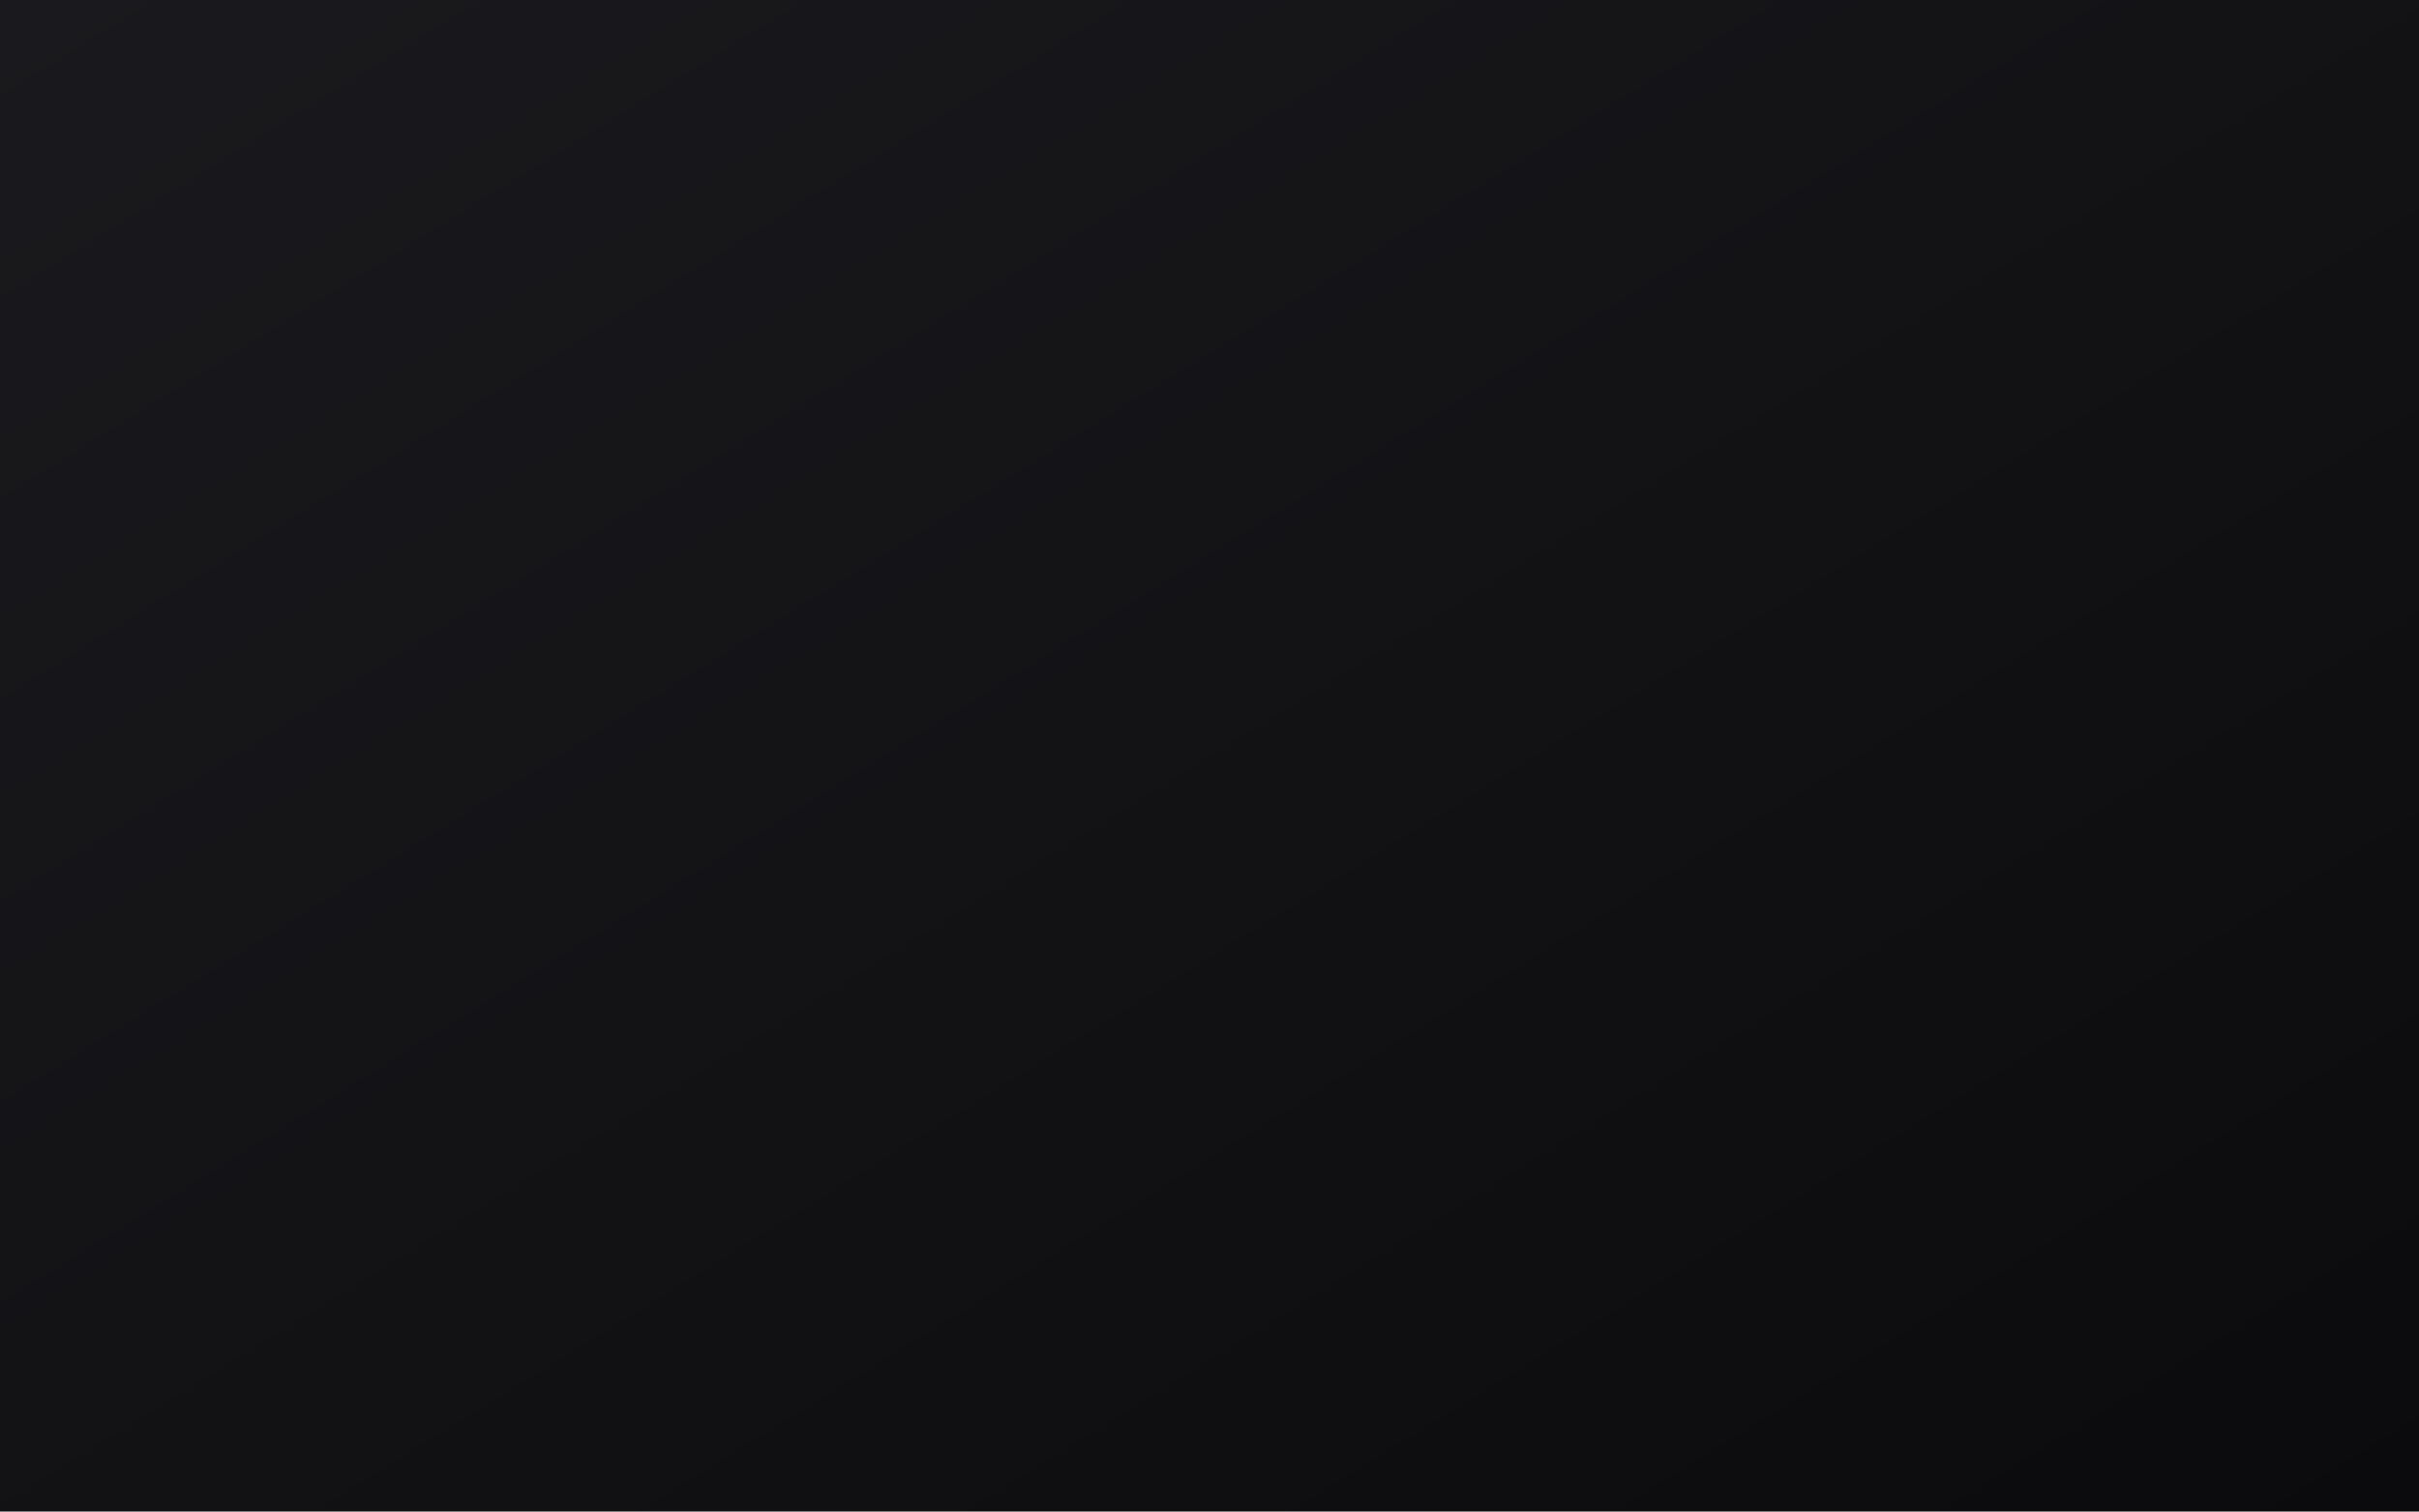
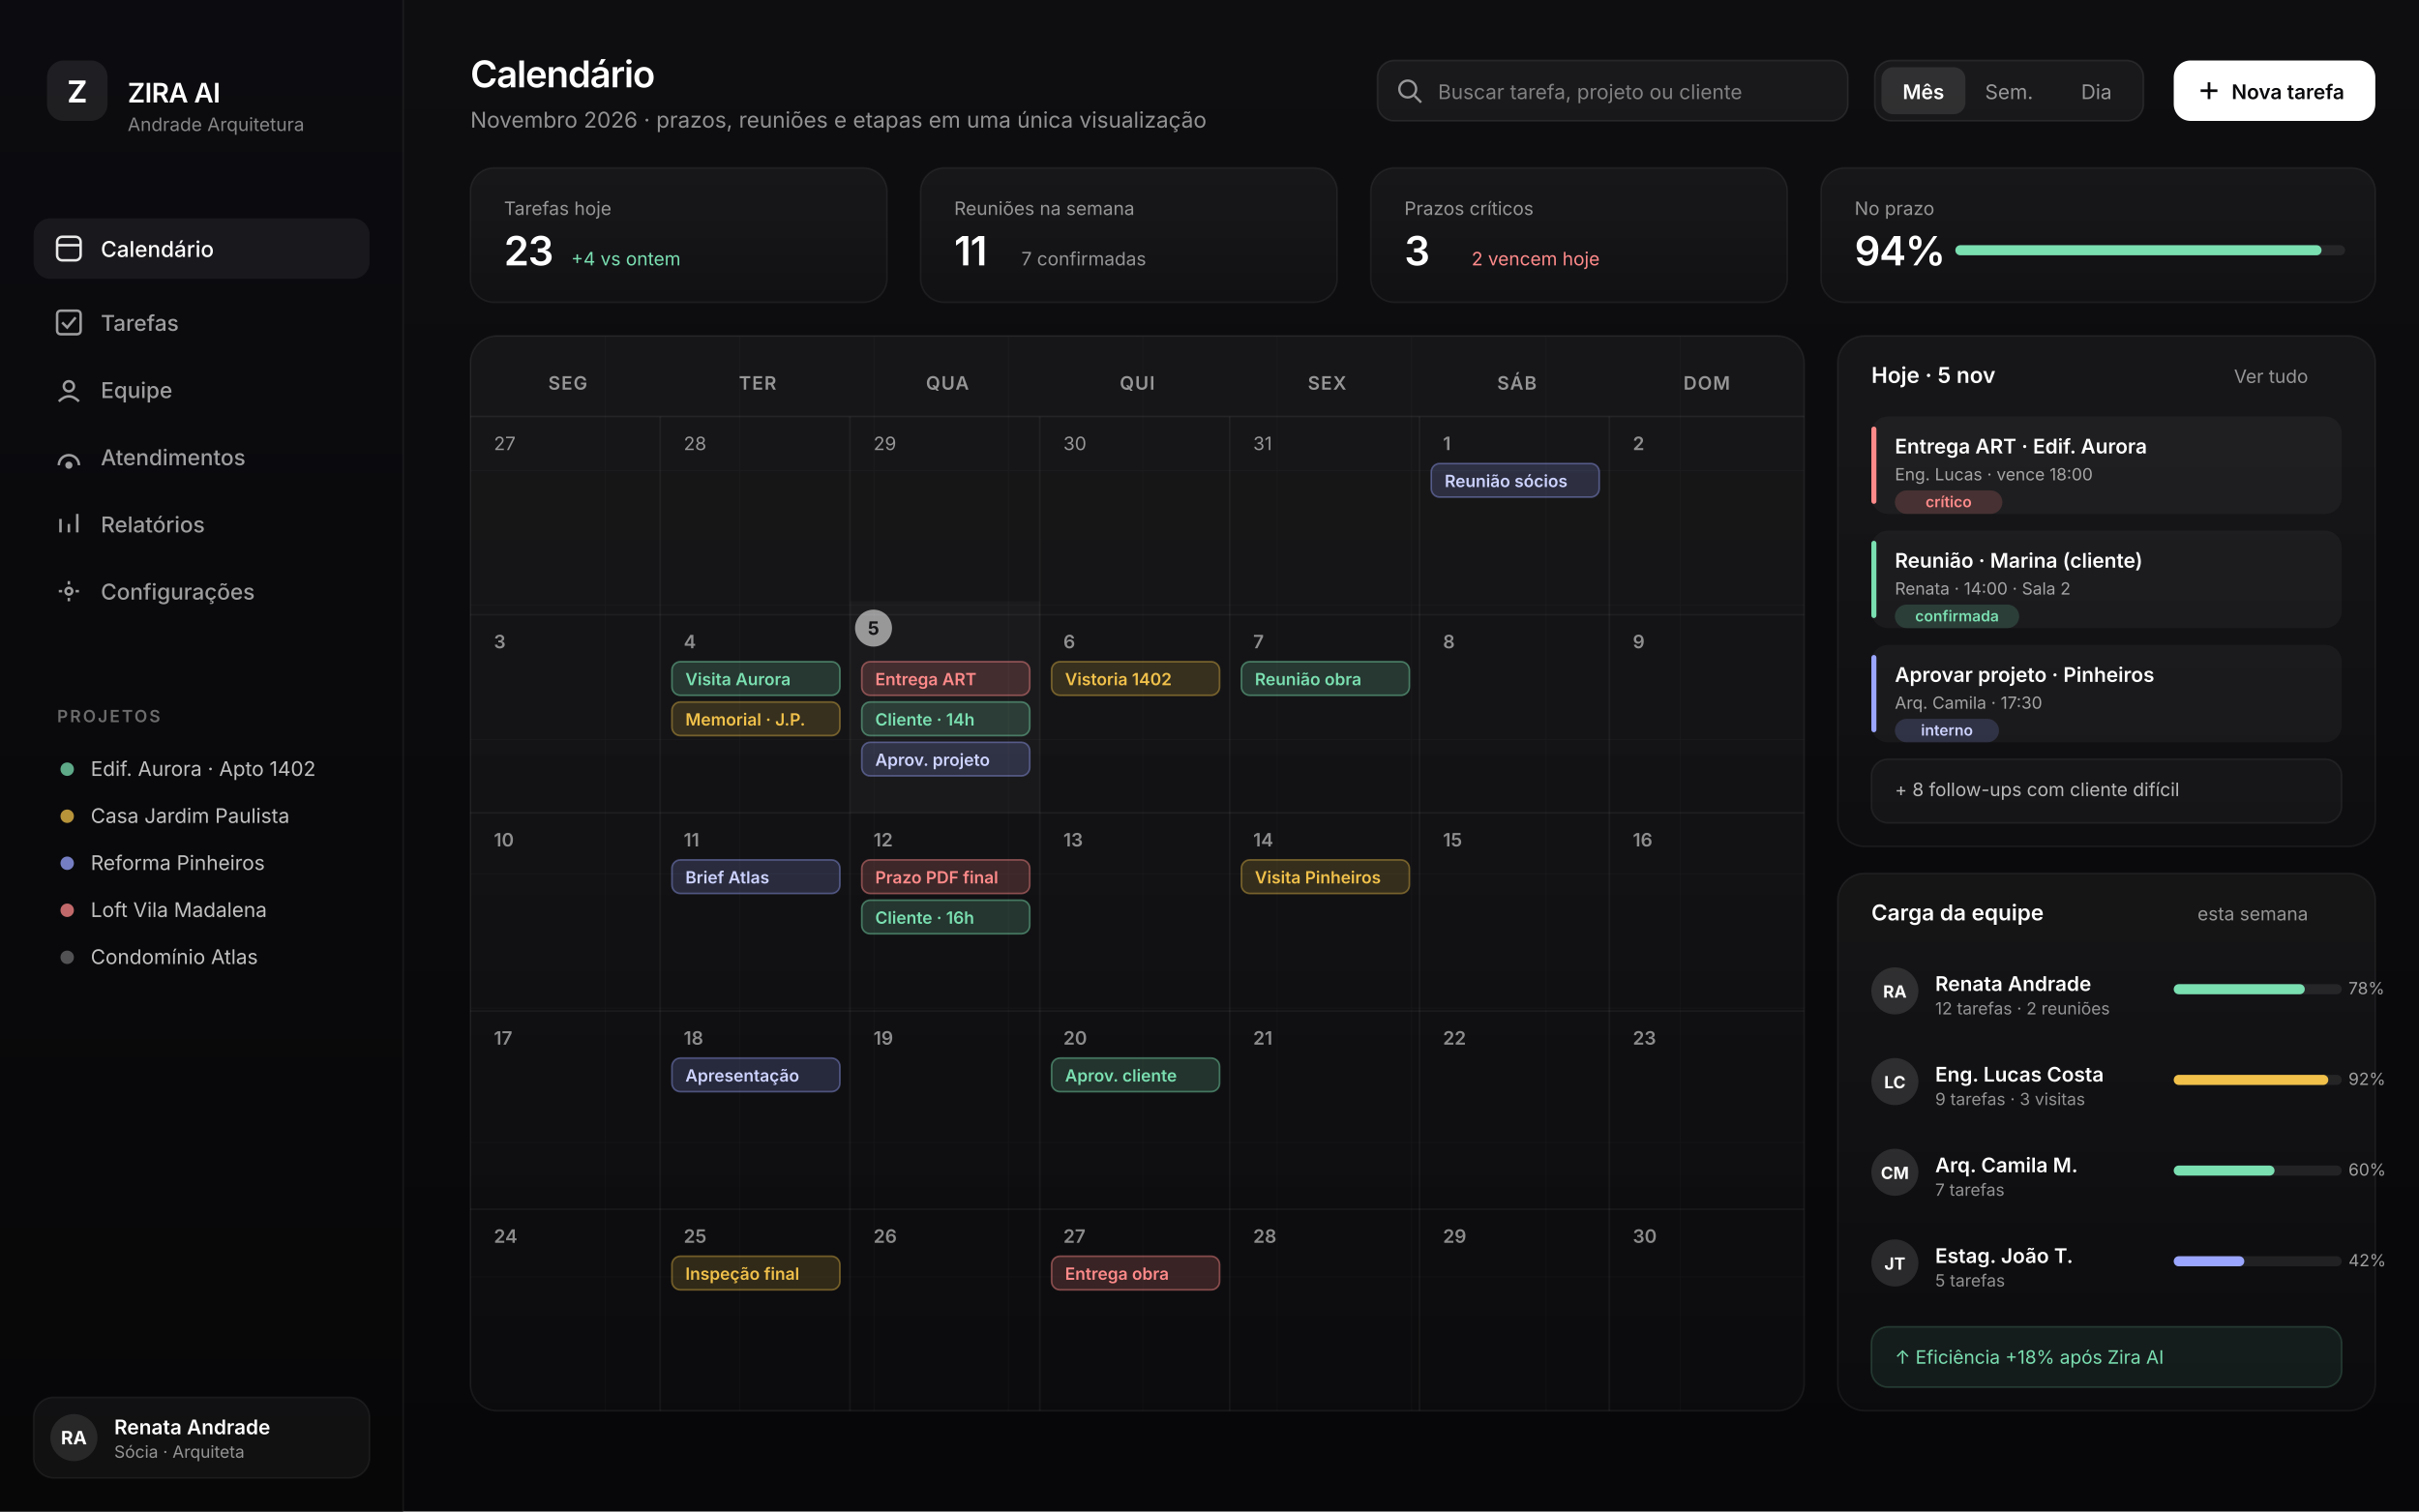
- <svg xmlns="http://www.w3.org/2000/svg" width="1440" height="900" viewBox="0 0 1440 900" role="presentation">
+ <svg xmlns="http://www.w3.org/2000/svg" width="1440" height="900" viewBox="0 0 1440 900" role="presentation" font-family="-apple-system, 'SF Pro Display', 'Inter', system-ui, sans-serif">
  <defs>
-     <linearGradient id="plugMacBg" x1="0" y1="0" x2="1" y2="1">
-       <stop offset="0%" stop-color="#1a1a1e" />
-       <stop offset="100%" stop-color="#0b0b0d" />
+     <linearGradient id="mbBg" x1="0" y1="0" x2="0" y2="1">
+       <stop offset="0%" stop-color="#0e0e11" />
+       <stop offset="100%" stop-color="#070709" />
    </linearGradient>
+     <linearGradient id="mbSide" x1="0" y1="0" x2="0" y2="1">
+       <stop offset="0%" stop-color="#0c0c10" />
+       <stop offset="100%" stop-color="#070708" />
+     </linearGradient>
+     <linearGradient id="mbCard" x1="0" y1="0" x2="0" y2="1">
+       <stop offset="0%" stop-color="rgba(255,255,255,0.045)" />
+       <stop offset="100%" stop-color="rgba(255,255,255,0.015)" />
+     </linearGradient>
+     <linearGradient id="mbHeat" x1="0" y1="0" x2="1" y2="0">
+       <stop offset="0%" stop-color="#0e0e11" />
+       <stop offset="40%" stop-color="#1d1d22" />
+       <stop offset="80%" stop-color="#3a3a44" />
+       <stop offset="100%" stop-color="#5b5b66" />
+     </linearGradient>
+     <pattern id="mbGrid" width="80" height="80" patternUnits="userSpaceOnUse">
+       <path d="M80 0 L0 0 0 80" fill="none" stroke="rgba(255,255,255,0.025)" stroke-width="1" />
+     </pattern>
  </defs>
-   <rect width="1440" height="900" fill="url(#plugMacBg)" />
+   <rect width="1440" height="900" fill="url(#mbBg)" />
+   <rect x="0" y="0" width="240" height="900" fill="url(#mbSide)" />
+   <line x1="240" y1="0" x2="240" y2="900" stroke="rgba(255,255,255,0.06)" />
+   <g transform="translate(28 36)">
+     <rect x="0" y="0" width="36" height="36" rx="10" fill="rgba(255,255,255,0.08)" />
+     <text x="18" y="25" font-size="18" font-weight="700" fill="#ffffff" text-anchor="middle" letter-spacing="-0.5">Z</text>
+   </g>
+   <text x="76" y="61" font-size="16" font-weight="600" fill="#ffffff" letter-spacing="-0.3">ZIRA AI</text>
+   <text x="76" y="78" font-size="11" fill="#ffffff" opacity="0.5">Andrade Arquitetura</text>
+   <g font-size="13" font-weight="500" fill="#ffffff">
+     <g transform="translate(20 130)">
+       <rect x="0" y="0" width="200" height="36" rx="10" fill="rgba(255,255,255,0.06)" />
+       <g transform="translate(14 11)" stroke="#ffffff" stroke-width="1.5" fill="none" opacity="0.9">
+         <rect x="0" y="0" width="14" height="14" rx="3" />
+         <path d="M0 5 L14 5" />
+       </g>
+       <text x="40" y="23">Calendário</text>
+     </g>
+     <g transform="translate(20 174)" opacity="0.6">
+       <g transform="translate(14 11)" stroke="#ffffff" stroke-width="1.5" fill="none">
+         <rect x="0" y="0" width="14" height="14" rx="2" />
+         <path d="M3 7 L6 10 L11 4" />
+       </g>
+       <text x="40" y="23">Tarefas</text>
+     </g>
+     <g transform="translate(20 214)" opacity="0.6">
+       <g transform="translate(14 11)" stroke="#ffffff" stroke-width="1.5" fill="none">
+         <circle cx="7" cy="5" r="3" />
+         <path d="M1 14 q6 -6 12 0" />
+       </g>
+       <text x="40" y="23">Equipe</text>
+     </g>
+     <g transform="translate(20 254)" opacity="0.6">
+       <g transform="translate(14 11)" stroke="#ffffff" stroke-width="1.5" fill="none">
+         <path d="M1 12 a6 6 0 1 1 12 0" />
+         <circle cx="7" cy="12" r="1.4" fill="#ffffff" />
+       </g>
+       <text x="40" y="23">Atendimentos</text>
+     </g>
+     <g transform="translate(20 294)" opacity="0.6">
+       <g transform="translate(14 11)" stroke="#ffffff" stroke-width="1.5" fill="none">
+         <path d="M2 12 L2 4 M7 12 L7 7 M12 12 L12 1" />
+       </g>
+       <text x="40" y="23">Relatórios</text>
+     </g>
+     <g transform="translate(20 334)" opacity="0.6">
+       <g transform="translate(14 11)" stroke="#ffffff" stroke-width="1.5" fill="none">
+         <circle cx="7" cy="7" r="2" />
+         <path d="M7 1 L7 3 M7 11 L7 13 M1 7 L3 7 M11 7 L13 7" />
+       </g>
+       <text x="40" y="23">Configurações</text>
+     </g>
+   </g>
+   <text x="34" y="430" font-size="10" font-weight="600" fill="#ffffff" opacity="0.4" letter-spacing="1.2">PROJETOS</text>
+   <g font-size="12" fill="#ffffff" opacity="0.75">
+     <g transform="translate(34 450)">
+       <circle cx="6" cy="8" r="4" fill="#7adfb1" />
+       <text x="20" y="12">Edif. Aurora · Apto 1402</text>
+     </g>
+     <g transform="translate(34 478)">
+       <circle cx="6" cy="8" r="4" fill="#f1c14a" />
+       <text x="20" y="12">Casa Jardim Paulista</text>
+     </g>
+     <g transform="translate(34 506)">
+       <circle cx="6" cy="8" r="4" fill="#9aa6ff" />
+       <text x="20" y="12">Reforma Pinheiros</text>
+     </g>
+     <g transform="translate(34 534)">
+       <circle cx="6" cy="8" r="4" fill="#ff8a8a" />
+       <text x="20" y="12">Loft Vila Madalena</text>
+     </g>
+     <g transform="translate(34 562)">
+       <circle cx="6" cy="8" r="4" fill="rgba(255,255,255,0.4)" />
+       <text x="20" y="12">Condomínio Atlas</text>
+     </g>
+   </g>
+   <g transform="translate(20 832)">
+     <rect x="0" y="0" width="200" height="48" rx="12" fill="rgba(255,255,255,0.04)" stroke="rgba(255,255,255,0.06)" />
+     <circle cx="24" cy="24" r="14" fill="rgba(255,255,255,0.1)" />
+     <text x="24" y="28" font-size="11" font-weight="700" fill="#ffffff" text-anchor="middle">RA</text>
+     <text x="48" y="22" font-size="12" font-weight="600" fill="#ffffff">Renata Andrade</text>
+     <text x="48" y="36" font-size="10" fill="#ffffff" opacity="0.55">Sócia · Arquiteta</text>
+   </g>
+   <g transform="translate(280 32)">
+     <text x="0" y="20" font-size="22" font-weight="600" fill="#ffffff" letter-spacing="-0.6">Calendário</text>
+     <text x="0" y="44" font-size="13" fill="#ffffff" opacity="0.55">Novembro 2026 · prazos, reuniões e etapas em uma única visualização</text>
+   </g>
+   <g transform="translate(820 36)">
+     <rect x="0" y="0" width="280" height="36" rx="10" fill="rgba(255,255,255,0.05)" stroke="rgba(255,255,255,0.08)" />
+     <g transform="translate(12 11)" stroke="#ffffff" stroke-width="1.4" fill="none" opacity="0.55">
+       <circle cx="6" cy="6" r="5" />
+       <path d="M10 10 L14 14" />
+     </g>
+     <text x="36" y="23" font-size="12" fill="#ffffff" opacity="0.45">Buscar tarefa, projeto ou cliente</text>
+   </g>
+   <g transform="translate(1116 36)">
+     <rect x="0" y="0" width="160" height="36" rx="10" fill="rgba(255,255,255,0.05)" stroke="rgba(255,255,255,0.08)" />
+     <rect x="4" y="4" width="50" height="28" rx="7" fill="rgba(255,255,255,0.1)" />
+     <text x="29" y="23" font-size="12" font-weight="600" fill="#ffffff" text-anchor="middle">Mês</text>
+     <text x="80" y="23" font-size="12" fill="#ffffff" opacity="0.55" text-anchor="middle">Sem.</text>
+     <text x="132" y="23" font-size="12" fill="#ffffff" opacity="0.55" text-anchor="middle">Dia</text>
+   </g>
+   <g transform="translate(1294 36)">
+     <rect x="0" y="0" width="120" height="36" rx="10" fill="#ffffff" />
+     <path d="M16 18 L26 18 M21 13 L21 23" stroke="#0a0a0c" stroke-width="1.6" />
+     <text x="68" y="23" font-size="12" font-weight="600" fill="#0a0a0c" text-anchor="middle">Nova tarefa</text>
+   </g>
+   <g transform="translate(280 100)">
+     <rect x="0" y="0" width="248" height="80" rx="14" fill="url(#mbCard)" stroke="rgba(255,255,255,0.06)" />
+     <text x="20" y="28" font-size="11" fill="#ffffff" opacity="0.55">Tarefas hoje</text>
+     <text x="20" y="58" font-size="24" font-weight="600" fill="#ffffff" letter-spacing="-0.6">23</text>
+     <text x="60" y="58" font-size="11" fill="#7adfb1">+4 vs ontem</text>
+   </g>
+   <g transform="translate(548 100)">
+     <rect x="0" y="0" width="248" height="80" rx="14" fill="url(#mbCard)" stroke="rgba(255,255,255,0.06)" />
+     <text x="20" y="28" font-size="11" fill="#ffffff" opacity="0.55">Reuniões na semana</text>
+     <text x="20" y="58" font-size="24" font-weight="600" fill="#ffffff" letter-spacing="-0.6">11</text>
+     <text x="60" y="58" font-size="11" fill="#ffffff" opacity="0.55">7 confirmadas</text>
+   </g>
+   <g transform="translate(816 100)">
+     <rect x="0" y="0" width="248" height="80" rx="14" fill="url(#mbCard)" stroke="rgba(255,255,255,0.06)" />
+     <text x="20" y="28" font-size="11" fill="#ffffff" opacity="0.55">Prazos críticos</text>
+     <text x="20" y="58" font-size="24" font-weight="600" fill="#ffffff" letter-spacing="-0.6">3</text>
+     <text x="60" y="58" font-size="11" fill="#ff8a8a">2 vencem hoje</text>
+   </g>
+   <g transform="translate(1084 100)">
+     <rect x="0" y="0" width="330" height="80" rx="14" fill="url(#mbCard)" stroke="rgba(255,255,255,0.06)" />
+     <text x="20" y="28" font-size="11" fill="#ffffff" opacity="0.55">No prazo</text>
+     <text x="20" y="58" font-size="24" font-weight="600" fill="#ffffff" letter-spacing="-0.6">94%</text>
+     <rect x="80" y="46" width="232" height="6" rx="3" fill="rgba(255,255,255,0.08)" />
+     <rect x="80" y="46" width="218" height="6" rx="3" fill="#7adfb1" />
+   </g>
+   <g transform="translate(280 200)">
+     <rect x="0" y="0" width="794" height="640" rx="16" fill="url(#mbCard)" stroke="rgba(255,255,255,0.06)" />
+     <rect x="0" y="0" width="794" height="640" rx="16" fill="url(#mbGrid)" />
+     <g font-size="11" font-weight="600" fill="#ffffff" opacity="0.55" letter-spacing="0.6">
+       <text x="58" y="32" text-anchor="middle">SEG</text>
+       <text x="171" y="32" text-anchor="middle">TER</text>
+       <text x="284" y="32" text-anchor="middle">QUA</text>
+       <text x="397" y="32" text-anchor="middle">QUI</text>
+       <text x="510" y="32" text-anchor="middle">SEX</text>
+       <text x="623" y="32" text-anchor="middle">SÁB</text>
+       <text x="736" y="32" text-anchor="middle">DOM</text>
+     </g>
+     <line x1="0" y1="48" x2="794" y2="48" stroke="rgba(255,255,255,0.06)" />
+     <g stroke="rgba(255,255,255,0.05)">
+       <line x1="113" y1="48" x2="113" y2="640" />
+       <line x1="226" y1="48" x2="226" y2="640" />
+       <line x1="339" y1="48" x2="339" y2="640" />
+       <line x1="452" y1="48" x2="452" y2="640" />
+       <line x1="565" y1="48" x2="565" y2="640" />
+       <line x1="678" y1="48" x2="678" y2="640" />
+     </g>
+     <g stroke="rgba(255,255,255,0.05)">
+       <line x1="0" y1="166" x2="794" y2="166" />
+       <line x1="0" y1="284" x2="794" y2="284" />
+       <line x1="0" y1="402" x2="794" y2="402" />
+       <line x1="0" y1="520" x2="794" y2="520" />
+     </g>
+     <g font-size="11" fill="#ffffff" opacity="0.55">
+       <text x="14" y="68">27</text>
+       <text x="127" y="68">28</text>
+       <text x="240" y="68">29</text>
+       <text x="353" y="68">30</text>
+       <text x="466" y="68">31</text>
+       <text x="579" y="68" fill="#ffffff" opacity="0.95" font-weight="600">1</text>
+       <text x="692" y="68" fill="#ffffff" opacity="0.95" font-weight="600">2</text>
+       <text x="14" y="186" fill="#ffffff" opacity="0.95" font-weight="600">3</text>
+       <text x="127" y="186" fill="#ffffff" opacity="0.95" font-weight="600">4</text>
+       <g transform="translate(240 174)">
+         <circle cx="0" cy="0" r="11" fill="#ffffff" />
+         <text x="0" y="4" font-size="11" font-weight="700" fill="#0a0a0c" text-anchor="middle">5</text>
+       </g>
+       <text x="353" y="186" fill="#ffffff" opacity="0.95" font-weight="600">6</text>
+       <text x="466" y="186" fill="#ffffff" opacity="0.95" font-weight="600">7</text>
+       <text x="579" y="186" fill="#ffffff" opacity="0.95" font-weight="600">8</text>
+       <text x="692" y="186" fill="#ffffff" opacity="0.95" font-weight="600">9</text>
+       <text x="14" y="304" fill="#ffffff" opacity="0.95" font-weight="600">10</text>
+       <text x="127" y="304" fill="#ffffff" opacity="0.95" font-weight="600">11</text>
+       <text x="240" y="304" fill="#ffffff" opacity="0.95" font-weight="600">12</text>
+       <text x="353" y="304" fill="#ffffff" opacity="0.95" font-weight="600">13</text>
+       <text x="466" y="304" fill="#ffffff" opacity="0.95" font-weight="600">14</text>
+       <text x="579" y="304" fill="#ffffff" opacity="0.95" font-weight="600">15</text>
+       <text x="692" y="304" fill="#ffffff" opacity="0.95" font-weight="600">16</text>
+       <text x="14" y="422" fill="#ffffff" opacity="0.95" font-weight="600">17</text>
+       <text x="127" y="422" fill="#ffffff" opacity="0.95" font-weight="600">18</text>
+       <text x="240" y="422" fill="#ffffff" opacity="0.95" font-weight="600">19</text>
+       <text x="353" y="422" fill="#ffffff" opacity="0.95" font-weight="600">20</text>
+       <text x="466" y="422" fill="#ffffff" opacity="0.95" font-weight="600">21</text>
+       <text x="579" y="422" fill="#ffffff" opacity="0.95" font-weight="600">22</text>
+       <text x="692" y="422" fill="#ffffff" opacity="0.95" font-weight="600">23</text>
+       <text x="14" y="540" fill="#ffffff" opacity="0.95" font-weight="600">24</text>
+       <text x="127" y="540" fill="#ffffff" opacity="0.95" font-weight="600">25</text>
+       <text x="240" y="540" fill="#ffffff" opacity="0.95" font-weight="600">26</text>
+       <text x="353" y="540" fill="#ffffff" opacity="0.95" font-weight="600">27</text>
+       <text x="466" y="540" fill="#ffffff" opacity="0.95" font-weight="600">28</text>
+       <text x="579" y="540" fill="#ffffff" opacity="0.95" font-weight="600">29</text>
+       <text x="692" y="540" fill="#ffffff" opacity="0.95" font-weight="600">30</text>
+     </g>
+     <rect x="226" y="158" width="113" height="126" fill="rgba(255,255,255,0.03)" />
+     <g transform="translate(572 76)">
+       <rect width="100" height="20" rx="5" fill="rgba(154,166,255,0.18)" stroke="rgba(154,166,255,0.4)" />
+       <text x="8" y="14" font-size="10" font-weight="600" fill="#cdd3ff">Reunião sócios</text>
+     </g>
+     <g transform="translate(120 194)">
+       <rect width="100" height="20" rx="5" fill="rgba(122,223,177,0.18)" stroke="rgba(122,223,177,0.45)" />
+       <text x="8" y="14" font-size="10" font-weight="600" fill="#7adfb1">Visita Aurora</text>
+     </g>
+     <g transform="translate(120 218)">
+       <rect width="100" height="20" rx="5" fill="rgba(241,193,74,0.16)" stroke="rgba(241,193,74,0.4)" />
+       <text x="8" y="14" font-size="10" font-weight="600" fill="#f1c14a">Memorial · J.P.</text>
+     </g>
+     <g transform="translate(233 194)">
+       <rect width="100" height="20" rx="5" fill="rgba(255,138,138,0.18)" stroke="rgba(255,138,138,0.45)" />
+       <text x="8" y="14" font-size="10" font-weight="600" fill="#ff8a8a">Entrega ART</text>
+     </g>
+     <g transform="translate(233 218)">
+       <rect width="100" height="20" rx="5" fill="rgba(122,223,177,0.18)" stroke="rgba(122,223,177,0.45)" />
+       <text x="8" y="14" font-size="10" font-weight="600" fill="#7adfb1">Cliente · 14h</text>
+     </g>
+     <g transform="translate(233 242)">
+       <rect width="100" height="20" rx="5" fill="rgba(154,166,255,0.18)" stroke="rgba(154,166,255,0.4)" />
+       <text x="8" y="14" font-size="10" font-weight="600" fill="#cdd3ff">Aprov. projeto</text>
+     </g>
+     <g transform="translate(346 194)">
+       <rect width="100" height="20" rx="5" fill="rgba(241,193,74,0.16)" stroke="rgba(241,193,74,0.4)" />
+       <text x="8" y="14" font-size="10" font-weight="600" fill="#f1c14a">Vistoria 1402</text>
+     </g>
+     <g transform="translate(459 194)">
+       <rect width="100" height="20" rx="5" fill="rgba(122,223,177,0.18)" stroke="rgba(122,223,177,0.45)" />
+       <text x="8" y="14" font-size="10" font-weight="600" fill="#7adfb1">Reunião obra</text>
+     </g>
+     <g transform="translate(120 312)">
+       <rect width="100" height="20" rx="5" fill="rgba(154,166,255,0.18)" stroke="rgba(154,166,255,0.4)" />
+       <text x="8" y="14" font-size="10" font-weight="600" fill="#cdd3ff">Brief Atlas</text>
+     </g>
+     <g transform="translate(233 312)">
+       <rect width="100" height="20" rx="5" fill="rgba(255,138,138,0.18)" stroke="rgba(255,138,138,0.45)" />
+       <text x="8" y="14" font-size="10" font-weight="600" fill="#ff8a8a">Prazo PDF final</text>
+     </g>
+     <g transform="translate(233 336)">
+       <rect width="100" height="20" rx="5" fill="rgba(122,223,177,0.18)" stroke="rgba(122,223,177,0.45)" />
+       <text x="8" y="14" font-size="10" font-weight="600" fill="#7adfb1">Cliente · 16h</text>
+     </g>
+     <g transform="translate(459 312)">
+       <rect width="100" height="20" rx="5" fill="rgba(241,193,74,0.16)" stroke="rgba(241,193,74,0.4)" />
+       <text x="8" y="14" font-size="10" font-weight="600" fill="#f1c14a">Visita Pinheiros</text>
+     </g>
+     <g transform="translate(120 430)">
+       <rect width="100" height="20" rx="5" fill="rgba(154,166,255,0.18)" stroke="rgba(154,166,255,0.4)" />
+       <text x="8" y="14" font-size="10" font-weight="600" fill="#cdd3ff">Apresentação</text>
+     </g>
+     <g transform="translate(346 430)">
+       <rect width="100" height="20" rx="5" fill="rgba(122,223,177,0.18)" stroke="rgba(122,223,177,0.45)" />
+       <text x="8" y="14" font-size="10" font-weight="600" fill="#7adfb1">Aprov. cliente</text>
+     </g>
+     <g transform="translate(120 548)">
+       <rect width="100" height="20" rx="5" fill="rgba(241,193,74,0.16)" stroke="rgba(241,193,74,0.4)" />
+       <text x="8" y="14" font-size="10" font-weight="600" fill="#f1c14a">Inspeção final</text>
+     </g>
+     <g transform="translate(346 548)">
+       <rect width="100" height="20" rx="5" fill="rgba(255,138,138,0.18)" stroke="rgba(255,138,138,0.45)" />
+       <text x="8" y="14" font-size="10" font-weight="600" fill="#ff8a8a">Entrega obra</text>
+     </g>
+   </g>
+   <g transform="translate(1094 200)">
+     <rect x="0" y="0" width="320" height="304" rx="16" fill="url(#mbCard)" stroke="rgba(255,255,255,0.06)" />
+     <text x="20" y="28" font-size="13" font-weight="600" fill="#ffffff">Hoje · 5 nov</text>
+     <text x="280" y="28" font-size="11" fill="#ffffff" opacity="0.55" text-anchor="end">Ver tudo</text>
+     <g transform="translate(20 48)">
+       <rect x="0" y="0" width="280" height="58" rx="10" fill="rgba(255,255,255,0.04)" />
+       <rect x="0" y="6" width="3" height="46" rx="1.5" fill="#ff8a8a" />
+       <text x="14" y="22" font-size="12" font-weight="600" fill="#ffffff">Entrega ART · Edif. Aurora</text>
+       <text x="14" y="38" font-size="10" fill="#ffffff" opacity="0.6">Eng. Lucas · vence 18:00</text>
+       <g transform="translate(14 44)">
+         <rect width="64" height="14" rx="7" fill="rgba(255,138,138,0.18)" />
+         <text x="32" y="10" font-size="9" font-weight="600" fill="#ff8a8a" text-anchor="middle">crítico</text>
+       </g>
+     </g>
+     <g transform="translate(20 116)">
+       <rect x="0" y="0" width="280" height="58" rx="10" fill="rgba(255,255,255,0.04)" />
+       <rect x="0" y="6" width="3" height="46" rx="1.5" fill="#7adfb1" />
+       <text x="14" y="22" font-size="12" font-weight="600" fill="#ffffff">Reunião · Marina (cliente)</text>
+       <text x="14" y="38" font-size="10" fill="#ffffff" opacity="0.6">Renata · 14:00 · Sala 2</text>
+       <g transform="translate(14 44)">
+         <rect width="74" height="14" rx="7" fill="rgba(122,223,177,0.18)" />
+         <text x="37" y="10" font-size="9" font-weight="600" fill="#7adfb1" text-anchor="middle">confirmada</text>
+       </g>
+     </g>
+     <g transform="translate(20 184)">
+       <rect x="0" y="0" width="280" height="58" rx="10" fill="rgba(255,255,255,0.04)" />
+       <rect x="0" y="6" width="3" height="46" rx="1.5" fill="#9aa6ff" />
+       <text x="14" y="22" font-size="12" font-weight="600" fill="#ffffff">Aprovar projeto · Pinheiros</text>
+       <text x="14" y="38" font-size="10" fill="#ffffff" opacity="0.6">Arq. Camila · 17:30</text>
+       <g transform="translate(14 44)">
+         <rect width="62" height="14" rx="7" fill="rgba(154,166,255,0.18)" />
+         <text x="31" y="10" font-size="9" font-weight="600" fill="#cdd3ff" text-anchor="middle">interno</text>
+       </g>
+     </g>
+     <g transform="translate(20 252)">
+       <rect x="0" y="0" width="280" height="38" rx="10" fill="rgba(255,255,255,0.03)" stroke="rgba(255,255,255,0.06)" />
+       <text x="14" y="22" font-size="11" fill="#ffffff" opacity="0.7">+ 8 follow-ups com cliente difícil</text>
+     </g>
+   </g>
+   <g transform="translate(1094 520)">
+     <rect x="0" y="0" width="320" height="320" rx="16" fill="url(#mbCard)" stroke="rgba(255,255,255,0.06)" />
+     <text x="20" y="28" font-size="13" font-weight="600" fill="#ffffff">Carga da equipe</text>
+     <text x="280" y="28" font-size="11" fill="#ffffff" opacity="0.55" text-anchor="end">esta semana</text>
+     <g transform="translate(20 56)">
+       <circle cx="14" cy="14" r="14" fill="rgba(255,255,255,0.12)" />
+       <text x="14" y="18" font-size="10" font-weight="700" fill="#ffffff" text-anchor="middle">RA</text>
+       <text x="38" y="14" font-size="12" font-weight="600" fill="#ffffff">Renata Andrade</text>
+       <text x="38" y="28" font-size="10" fill="#ffffff" opacity="0.55">12 tarefas · 2 reuniões</text>
+       <rect x="180" y="10" width="100" height="6" rx="3" fill="rgba(255,255,255,0.08)" />
+       <rect x="180" y="10" width="78" height="6" rx="3" fill="#7adfb1" />
+       <text x="284" y="16" font-size="10" fill="#ffffff" opacity="0.6">78%</text>
+     </g>
+     <g transform="translate(20 110)">
+       <circle cx="14" cy="14" r="14" fill="rgba(255,255,255,0.12)" />
+       <text x="14" y="18" font-size="10" font-weight="700" fill="#ffffff" text-anchor="middle">LC</text>
+       <text x="38" y="14" font-size="12" font-weight="600" fill="#ffffff">Eng. Lucas Costa</text>
+       <text x="38" y="28" font-size="10" fill="#ffffff" opacity="0.55">9 tarefas · 3 visitas</text>
+       <rect x="180" y="10" width="100" height="6" rx="3" fill="rgba(255,255,255,0.08)" />
+       <rect x="180" y="10" width="92" height="6" rx="3" fill="#f1c14a" />
+       <text x="284" y="16" font-size="10" fill="#ffffff" opacity="0.6">92%</text>
+     </g>
+     <g transform="translate(20 164)">
+       <circle cx="14" cy="14" r="14" fill="rgba(255,255,255,0.12)" />
+       <text x="14" y="18" font-size="10" font-weight="700" fill="#ffffff" text-anchor="middle">CM</text>
+       <text x="38" y="14" font-size="12" font-weight="600" fill="#ffffff">Arq. Camila M.</text>
+       <text x="38" y="28" font-size="10" fill="#ffffff" opacity="0.55">7 tarefas</text>
+       <rect x="180" y="10" width="100" height="6" rx="3" fill="rgba(255,255,255,0.08)" />
+       <rect x="180" y="10" width="60" height="6" rx="3" fill="#7adfb1" />
+       <text x="284" y="16" font-size="10" fill="#ffffff" opacity="0.6">60%</text>
+     </g>
+     <g transform="translate(20 218)">
+       <circle cx="14" cy="14" r="14" fill="rgba(255,255,255,0.12)" />
+       <text x="14" y="18" font-size="10" font-weight="700" fill="#ffffff" text-anchor="middle">JT</text>
+       <text x="38" y="14" font-size="12" font-weight="600" fill="#ffffff">Estag. João T.</text>
+       <text x="38" y="28" font-size="10" fill="#ffffff" opacity="0.55">5 tarefas</text>
+       <rect x="180" y="10" width="100" height="6" rx="3" fill="rgba(255,255,255,0.08)" />
+       <rect x="180" y="10" width="42" height="6" rx="3" fill="#9aa6ff" />
+       <text x="284" y="16" font-size="10" fill="#ffffff" opacity="0.6">42%</text>
+     </g>
+     <g transform="translate(20 270)">
+       <rect x="0" y="0" width="280" height="36" rx="10" fill="rgba(122,223,177,0.08)" stroke="rgba(122,223,177,0.18)" />
+       <text x="14" y="22" font-size="11" fill="#7adfb1">↑ Eficiência +18% após Zira AI</text>
+     </g>
+   </g>
</svg>
